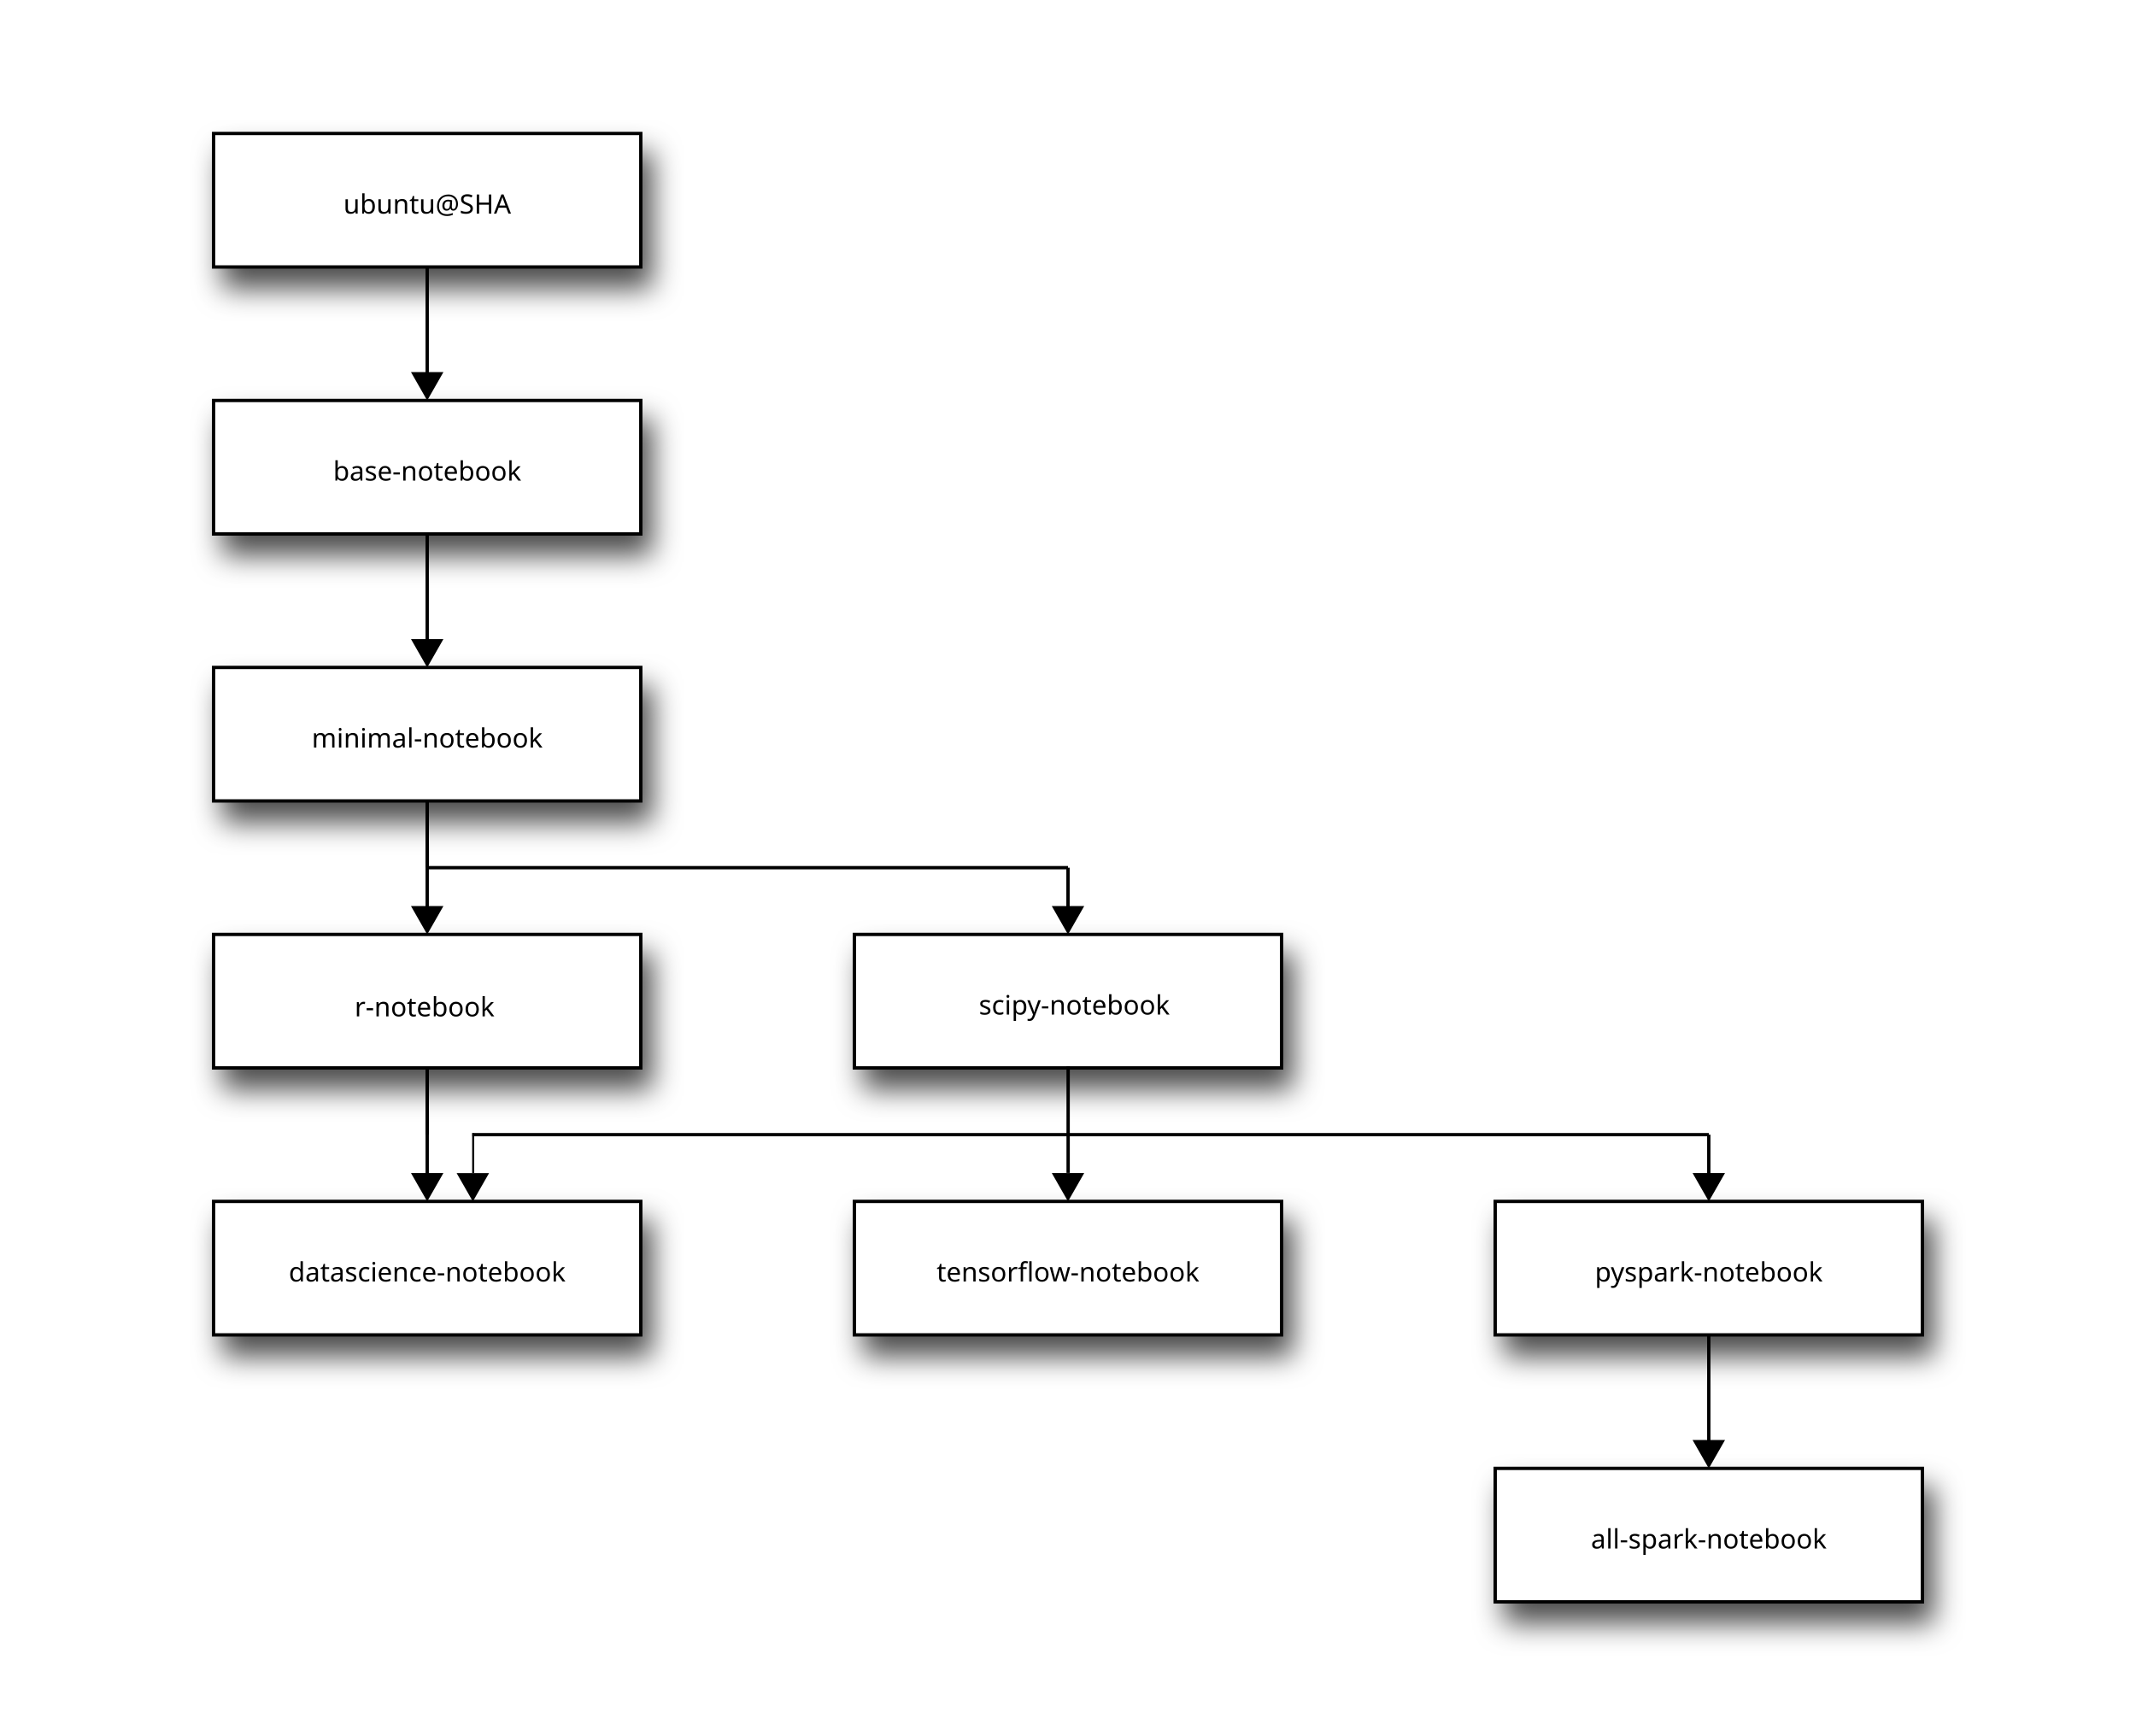
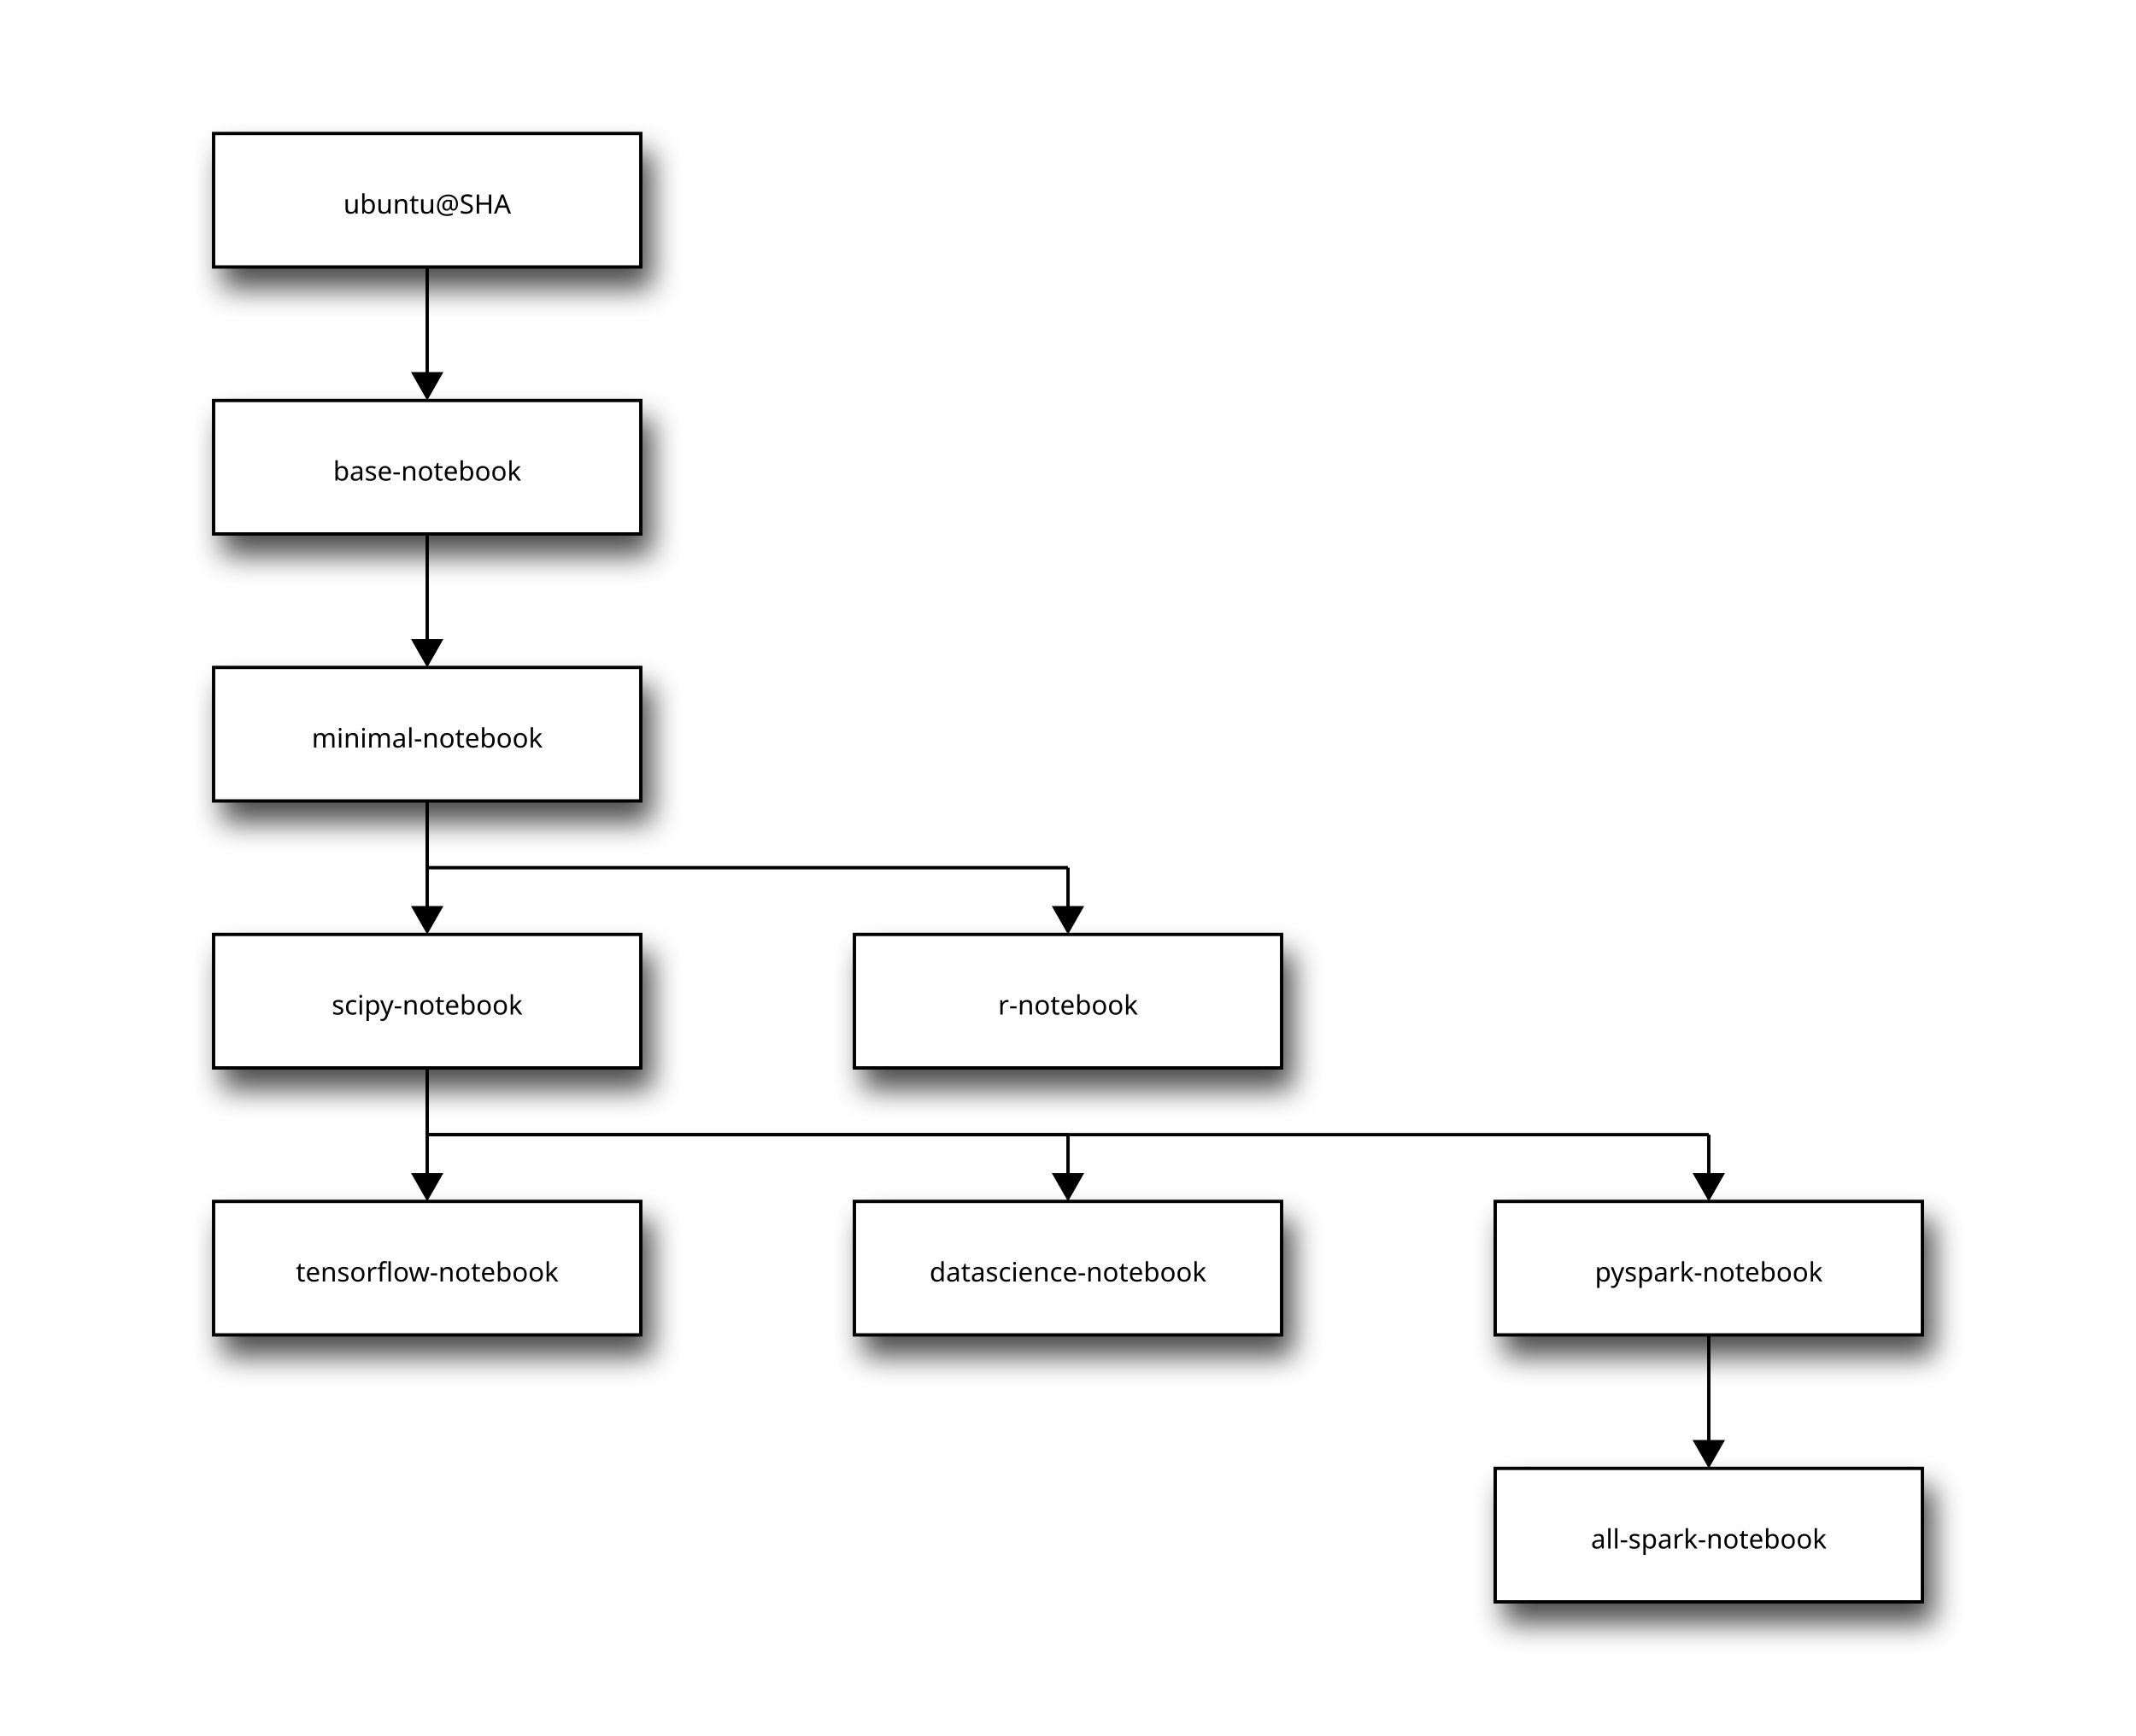
- <svg xmlns="http://www.w3.org/2000/svg" viewBox="0 0 640 520" version="1.1" id="svg107">
+ <svg xmlns="http://www.w3.org/2000/svg" viewBox="0 0 640 520">
  <defs id="defs_block">
    <filter height="1.504" id="filter_blur" width="1.157" x="-0.079" y="-0.252">
      <feGaussianBlur id="feGaussianBlur3780" stdDeviation="4.2" />
    </filter>
  </defs>
-   <rect fill="rgb(0,0,0)" height="40" stroke="rgb(0,0,0)" style="filter:url(#filter_blur);opacity:0.7;fill-opacity:1" width="128" x="67" y="46" id="rect9" />
-   <rect fill="rgb(0,0,0)" height="40" stroke="rgb(0,0,0)" style="filter:url(#filter_blur);opacity:0.7;fill-opacity:1" width="128" x="67" y="126" id="rect11" />
-   <rect fill="rgb(0,0,0)" height="40" stroke="rgb(0,0,0)" style="filter:url(#filter_blur);opacity:0.7;fill-opacity:1" width="128" x="67" y="206" id="rect13" />
-   <rect fill="rgb(0,0,0)" height="40" stroke="rgb(0,0,0)" style="filter:url(#filter_blur);opacity:0.7;fill-opacity:1" width="128" x="67" y="286" id="rect15" />
-   <rect fill="rgb(0,0,0)" height="40" stroke="rgb(0,0,0)" style="filter:url(#filter_blur);opacity:0.7;fill-opacity:1" width="128" x="259" y="286" id="rect17" />
-   <rect fill="rgb(0,0,0)" height="40" stroke="rgb(0,0,0)" style="filter:url(#filter_blur);opacity:0.7;fill-opacity:1" width="128" x="67" y="366" id="rect19" />
-   <rect fill="rgb(0,0,0)" height="40" stroke="rgb(0,0,0)" style="filter:url(#filter_blur);opacity:0.7;fill-opacity:1" width="128" x="259" y="366" id="rect21" />
-   <rect fill="rgb(0,0,0)" height="40" stroke="rgb(0,0,0)" style="filter:url(#filter_blur);opacity:0.7;fill-opacity:1" width="128" x="451" y="366" id="rect23" />
-   <rect fill="rgb(0,0,0)" height="40" stroke="rgb(0,0,0)" style="filter:url(#filter_blur);opacity:0.7;fill-opacity:1" width="128" x="451" y="446" id="rect25" />
-   <rect fill="rgb(255,255,255)" height="40" stroke="rgb(0,0,0)" width="128" x="64" y="40" id="rect27" />
-   <text fill="rgb(0,0,0)" font-family="sans-serif" font-size="8" font-style="normal" font-weight="normal" text-anchor="middle" textLength="44" x="128" y="64" id="text29">ubuntu@SHA</text>
-   <rect fill="rgb(255,255,255)" height="40" stroke="rgb(0,0,0)" width="128" x="64" y="120" id="rect31" />
-   <text fill="rgb(0,0,0)" font-family="sans-serif" font-size="8" font-style="normal" font-weight="normal" text-anchor="middle" textLength="58" x="128" y="144" id="text33">base-notebook</text>
-   <rect fill="rgb(255,255,255)" height="40" stroke="rgb(0,0,0)" width="128" x="64" y="200" id="rect35" />
-   <text fill="rgb(0,0,0)" font-family="sans-serif" font-size="8" font-style="normal" font-weight="normal" text-anchor="middle" textLength="71" x="128" y="224" id="text37">minimal-notebook</text>
-   <rect height="40" width="128" x="64" y="280" id="rect39" stroke="rgb(0,0,0)" fill="rgb(255,255,255)" />
-   <rect fill="rgb(255,255,255)" height="40" stroke="rgb(0,0,0)" width="128" x="256" y="280" id="rect43" />
-   <text font-size="8" font-style="normal" font-weight="normal" textLength="62" x="128" y="304" id="text41" lengthAdjust="spacing" transform="translate(193.8983)" style="font-style:normal;font-weight:normal;font-size:8px;font-family:sans-serif;text-anchor:middle;fill:#000000">scipy-notebook</text>
-   <text font-size="8" font-style="normal" font-weight="normal" textLength="44" x="320" y="304" id="text45" lengthAdjust="spacing" transform="translate(-192.7966,0.5508474)" style="font-style:normal;font-weight:normal;font-size:8px;font-family:sans-serif;text-anchor:middle;fill:#000000">r-notebook</text>
-   <rect fill="rgb(255,255,255)" height="40" stroke="rgb(0,0,0)" width="128" x="64" y="360" id="rect47" />
-   <text font-size="8" font-style="normal" font-weight="normal" textLength="84" x="128" y="384" id="text49" lengthAdjust="spacing" style="font-style:normal;font-weight:normal;font-size:8px;font-family:sans-serif;text-anchor:middle;fill:#000000">datascience-notebook</text>
-   <rect fill="rgb(255,255,255)" height="40" stroke="rgb(0,0,0)" width="128" x="256" y="360" id="rect51" />
-   <text font-size="8" font-style="normal" font-weight="normal" textLength="88" x="320" y="384" id="text53" lengthAdjust="spacing" style="font-style:normal;font-weight:normal;font-size:8px;font-family:sans-serif;text-anchor:middle;fill:#000000">tensorflow-notebook</text>
-   <rect fill="rgb(255,255,255)" height="40" stroke="rgb(0,0,0)" width="128" x="448" y="360" id="rect55" />
-   <text fill="rgb(0,0,0)" font-family="sans-serif" font-size="8" font-style="normal" font-weight="normal" text-anchor="middle" textLength="71" x="512" y="384" id="text57">pyspark-notebook</text>
-   <rect fill="rgb(255,255,255)" height="40" stroke="rgb(0,0,0)" width="128" x="448" y="440" id="rect59" />
-   <text fill="rgb(0,0,0)" font-family="sans-serif" font-size="8" font-style="normal" font-weight="normal" text-anchor="middle" textLength="80" x="512" y="464" id="text61">all-spark-notebook</text>
-   <path d="M 128 80 L 128 112" fill="none" stroke="rgb(0,0,0)" id="path63" />
-   <polygon fill="rgb(0,0,0)" points="128,119 124,112 132,112 128,119" stroke="rgb(0,0,0)" id="polygon65" />
-   <path d="M 128 160 L 128 192" fill="none" stroke="rgb(0,0,0)" id="path67" />
-   <polygon fill="rgb(0,0,0)" points="128,199 124,192 132,192 128,199" stroke="rgb(0,0,0)" id="polygon69" />
-   <path d="M 128 240 L 128 260" fill="none" stroke="rgb(0,0,0)" id="path71" />
-   <path d="M 128 260 L 320 260" fill="none" stroke="rgb(0,0,0)" id="path73" />
-   <path d="M 320 260 L 320 272" fill="none" stroke="rgb(0,0,0)" id="path75" />
-   <polygon fill="rgb(0,0,0)" points="320,279 316,272 324,272 320,279" stroke="rgb(0,0,0)" id="polygon77" />
-   <path d="M 128 240 L 128 272" fill="none" stroke="rgb(0,0,0)" id="path79" />
-   <polygon fill="rgb(0,0,0)" points="128,279 124,272 132,272 128,279" stroke="rgb(0,0,0)" id="polygon81" />
-   <path d="M 128 320 L 128 340" fill="none" stroke="rgb(0,0,0)" id="path83" />
-   <path d="M 141.525,340 H 512" id="path85" style="fill:none;stroke:#000000;stroke-width:0.982" />
-   <path d="M 512 340 L 512 352" fill="none" stroke="rgb(0,0,0)" id="path87" />
-   <polygon fill="rgb(0,0,0)" points="512,359 508,352 516,352 512,359" stroke="rgb(0,0,0)" id="polygon89" />
-   <path d="M 128 320 L 128 352" fill="none" stroke="rgb(0,0,0)" id="path91" />
-   <polygon fill="rgb(0,0,0)" points="128,359 124,352 132,352 128,359" stroke="rgb(0,0,0)" id="polygon93" />
-   <path d="M 128 320 L 128 340" fill="none" stroke="rgb(0,0,0)" id="path95" />
-   <path d="m 320,340 v 0" id="path97" style="fill:none;stroke:#000000;stroke-width:0" />
-   <polygon fill="rgb(0,0,0)" points="320,359 316,352 324,352 320,359" stroke="rgb(0,0,0)" id="polygon101" />
-   <path d="M 512 400 L 512 432" fill="none" stroke="rgb(0,0,0)" id="path103" />
-   <polygon fill="rgb(0,0,0)" points="512,439 508,432 516,432 512,439" stroke="rgb(0,0,0)" id="polygon105" />
-   <path style="fill:none;stroke:#000000" d="m 320.042,319.466 v 32" id="path103-6" />
-   <path style="fill:none;stroke:#000000;stroke-width:0.613" d="M 141.78,339.506 V 351.538" id="path91-7" />
-   <polygon transform="translate(13.67661,0.01979731)" style="fill:#000000;stroke:#000000" points="124,352 132,352 128,359 " id="polygon93-5" />
+   <rect fill="rgb(0,0,0)" height="40" stroke="rgb(0,0,0)" style="filter:url(#filter_blur);opacity:0.7;fill-opacity:1" width="128" x="67" y="46" />
+   <rect fill="rgb(0,0,0)" height="40" stroke="rgb(0,0,0)" style="filter:url(#filter_blur);opacity:0.7;fill-opacity:1" width="128" x="67" y="126" />
+   <rect fill="rgb(0,0,0)" height="40" stroke="rgb(0,0,0)" style="filter:url(#filter_blur);opacity:0.7;fill-opacity:1" width="128" x="67" y="206" />
+   <rect fill="rgb(0,0,0)" height="40" stroke="rgb(0,0,0)" style="filter:url(#filter_blur);opacity:0.7;fill-opacity:1" width="128" x="67" y="286" />
+   <rect fill="rgb(0,0,0)" height="40" stroke="rgb(0,0,0)" style="filter:url(#filter_blur);opacity:0.7;fill-opacity:1" width="128" x="259" y="286" />
+   <rect fill="rgb(0,0,0)" height="40" stroke="rgb(0,0,0)" style="filter:url(#filter_blur);opacity:0.7;fill-opacity:1" width="128" x="67" y="366" />
+   <rect fill="rgb(0,0,0)" height="40" stroke="rgb(0,0,0)" style="filter:url(#filter_blur);opacity:0.7;fill-opacity:1" width="128" x="259" y="366" />
+   <rect fill="rgb(0,0,0)" height="40" stroke="rgb(0,0,0)" style="filter:url(#filter_blur);opacity:0.7;fill-opacity:1" width="128" x="451" y="366" />
+   <rect fill="rgb(0,0,0)" height="40" stroke="rgb(0,0,0)" style="filter:url(#filter_blur);opacity:0.7;fill-opacity:1" width="128" x="451" y="446" />
+   <rect fill="rgb(255,255,255)" height="40" stroke="rgb(0,0,0)" width="128" x="64" y="40" />
+   <text fill="rgb(0,0,0)" font-family="sans-serif" font-size="8" font-style="normal" font-weight="normal" text-anchor="middle" textLength="44" x="128" y="64">ubuntu@SHA</text>
+   <rect fill="rgb(255,255,255)" height="40" stroke="rgb(0,0,0)" width="128" x="64" y="120" />
+   <text fill="rgb(0,0,0)" font-family="sans-serif" font-size="8" font-style="normal" font-weight="normal" text-anchor="middle" textLength="58" x="128" y="144">base-notebook</text>
+   <rect fill="rgb(255,255,255)" height="40" stroke="rgb(0,0,0)" width="128" x="64" y="200" />
+   <text fill="rgb(0,0,0)" font-family="sans-serif" font-size="8" font-style="normal" font-weight="normal" text-anchor="middle" textLength="71" x="128" y="224">minimal-notebook</text>
+   <rect fill="rgb(255,255,255)" height="40" stroke="rgb(0,0,0)" width="128" x="64" y="280" />
+   <text fill="rgb(0,0,0)" font-family="sans-serif" font-size="8" font-style="normal" font-weight="normal" text-anchor="middle" textLength="62" x="128" y="304">scipy-notebook</text>
+   <rect fill="rgb(255,255,255)" height="40" stroke="rgb(0,0,0)" width="128" x="256" y="280" />
+   <text fill="rgb(0,0,0)" font-family="sans-serif" font-size="8" font-style="normal" font-weight="normal" text-anchor="middle" textLength="44" x="320" y="304">r-notebook</text>
+   <rect fill="rgb(255,255,255)" height="40" stroke="rgb(0,0,0)" width="128" x="64" y="360" />
+   <text fill="rgb(0,0,0)" font-family="sans-serif" font-size="8" font-style="normal" font-weight="normal" text-anchor="middle" textLength="84" x="128" y="384">tensorflow-notebook</text>
+   <rect fill="rgb(255,255,255)" height="40" stroke="rgb(0,0,0)" width="128" x="256" y="360" />
+   <text fill="rgb(0,0,0)" font-family="sans-serif" font-size="8" font-style="normal" font-weight="normal" text-anchor="middle" textLength="88" x="320" y="384">datascience-notebook</text>
+   <rect fill="rgb(255,255,255)" height="40" stroke="rgb(0,0,0)" width="128" x="448" y="360" />
+   <text fill="rgb(0,0,0)" font-family="sans-serif" font-size="8" font-style="normal" font-weight="normal" text-anchor="middle" textLength="71" x="512" y="384">pyspark-notebook</text>
+   <rect fill="rgb(255,255,255)" height="40" stroke="rgb(0,0,0)" width="128" x="448" y="440" />
+   <text fill="rgb(0,0,0)" font-family="sans-serif" font-size="8" font-style="normal" font-weight="normal" text-anchor="middle" textLength="80" x="512" y="464">all-spark-notebook</text>
+   <path d="M 128 80 L 128 112" fill="none" stroke="rgb(0,0,0)" />
+   <polygon fill="rgb(0,0,0)" points="128,119 124,112 132,112 128,119" stroke="rgb(0,0,0)" />
+   <path d="M 128 160 L 128 192" fill="none" stroke="rgb(0,0,0)" />
+   <polygon fill="rgb(0,0,0)" points="128,199 124,192 132,192 128,199" stroke="rgb(0,0,0)" />
+   <path d="M 128 240 L 128 272" fill="none" stroke="rgb(0,0,0)" />
+   <polygon fill="rgb(0,0,0)" points="128,279 124,272 132,272 128,279" stroke="rgb(0,0,0)" />
+   <path d="M 128 240 L 128 260" fill="none" stroke="rgb(0,0,0)" />
+   <path d="M 128 260 L 320 260" fill="none" stroke="rgb(0,0,0)" />
+   <path d="M 320 260 L 320 272" fill="none" stroke="rgb(0,0,0)" />
+   <polygon fill="rgb(0,0,0)" points="320,279 316,272 324,272 320,279" stroke="rgb(0,0,0)" />
+   <path d="M 128 320 L 128 352" fill="none" stroke="rgb(0,0,0)" />
+   <polygon fill="rgb(0,0,0)" points="128,359 124,352 132,352 128,359" stroke="rgb(0,0,0)" />
+   <path d="M 128 320 L 128 340" fill="none" stroke="rgb(0,0,0)" />
+   <path d="M 128 340 L 512 340" fill="none" stroke="rgb(0,0,0)" />
+   <path d="M 512 340 L 512 352" fill="none" stroke="rgb(0,0,0)" />
+   <polygon fill="rgb(0,0,0)" points="512,359 508,352 516,352 512,359" stroke="rgb(0,0,0)" />
+   <path d="M 128 320 L 128 340" fill="none" stroke="rgb(0,0,0)" />
+   <path d="M 128 340 L 320 340" fill="none" stroke="rgb(0,0,0)" />
+   <path d="M 320 340 L 320 352" fill="none" stroke="rgb(0,0,0)" />
+   <polygon fill="rgb(0,0,0)" points="320,359 316,352 324,352 320,359" stroke="rgb(0,0,0)" />
+   <path d="M 512 400 L 512 432" fill="none" stroke="rgb(0,0,0)" />
+   <polygon fill="rgb(0,0,0)" points="512,439 508,432 516,432 512,439" stroke="rgb(0,0,0)" />
</svg>
